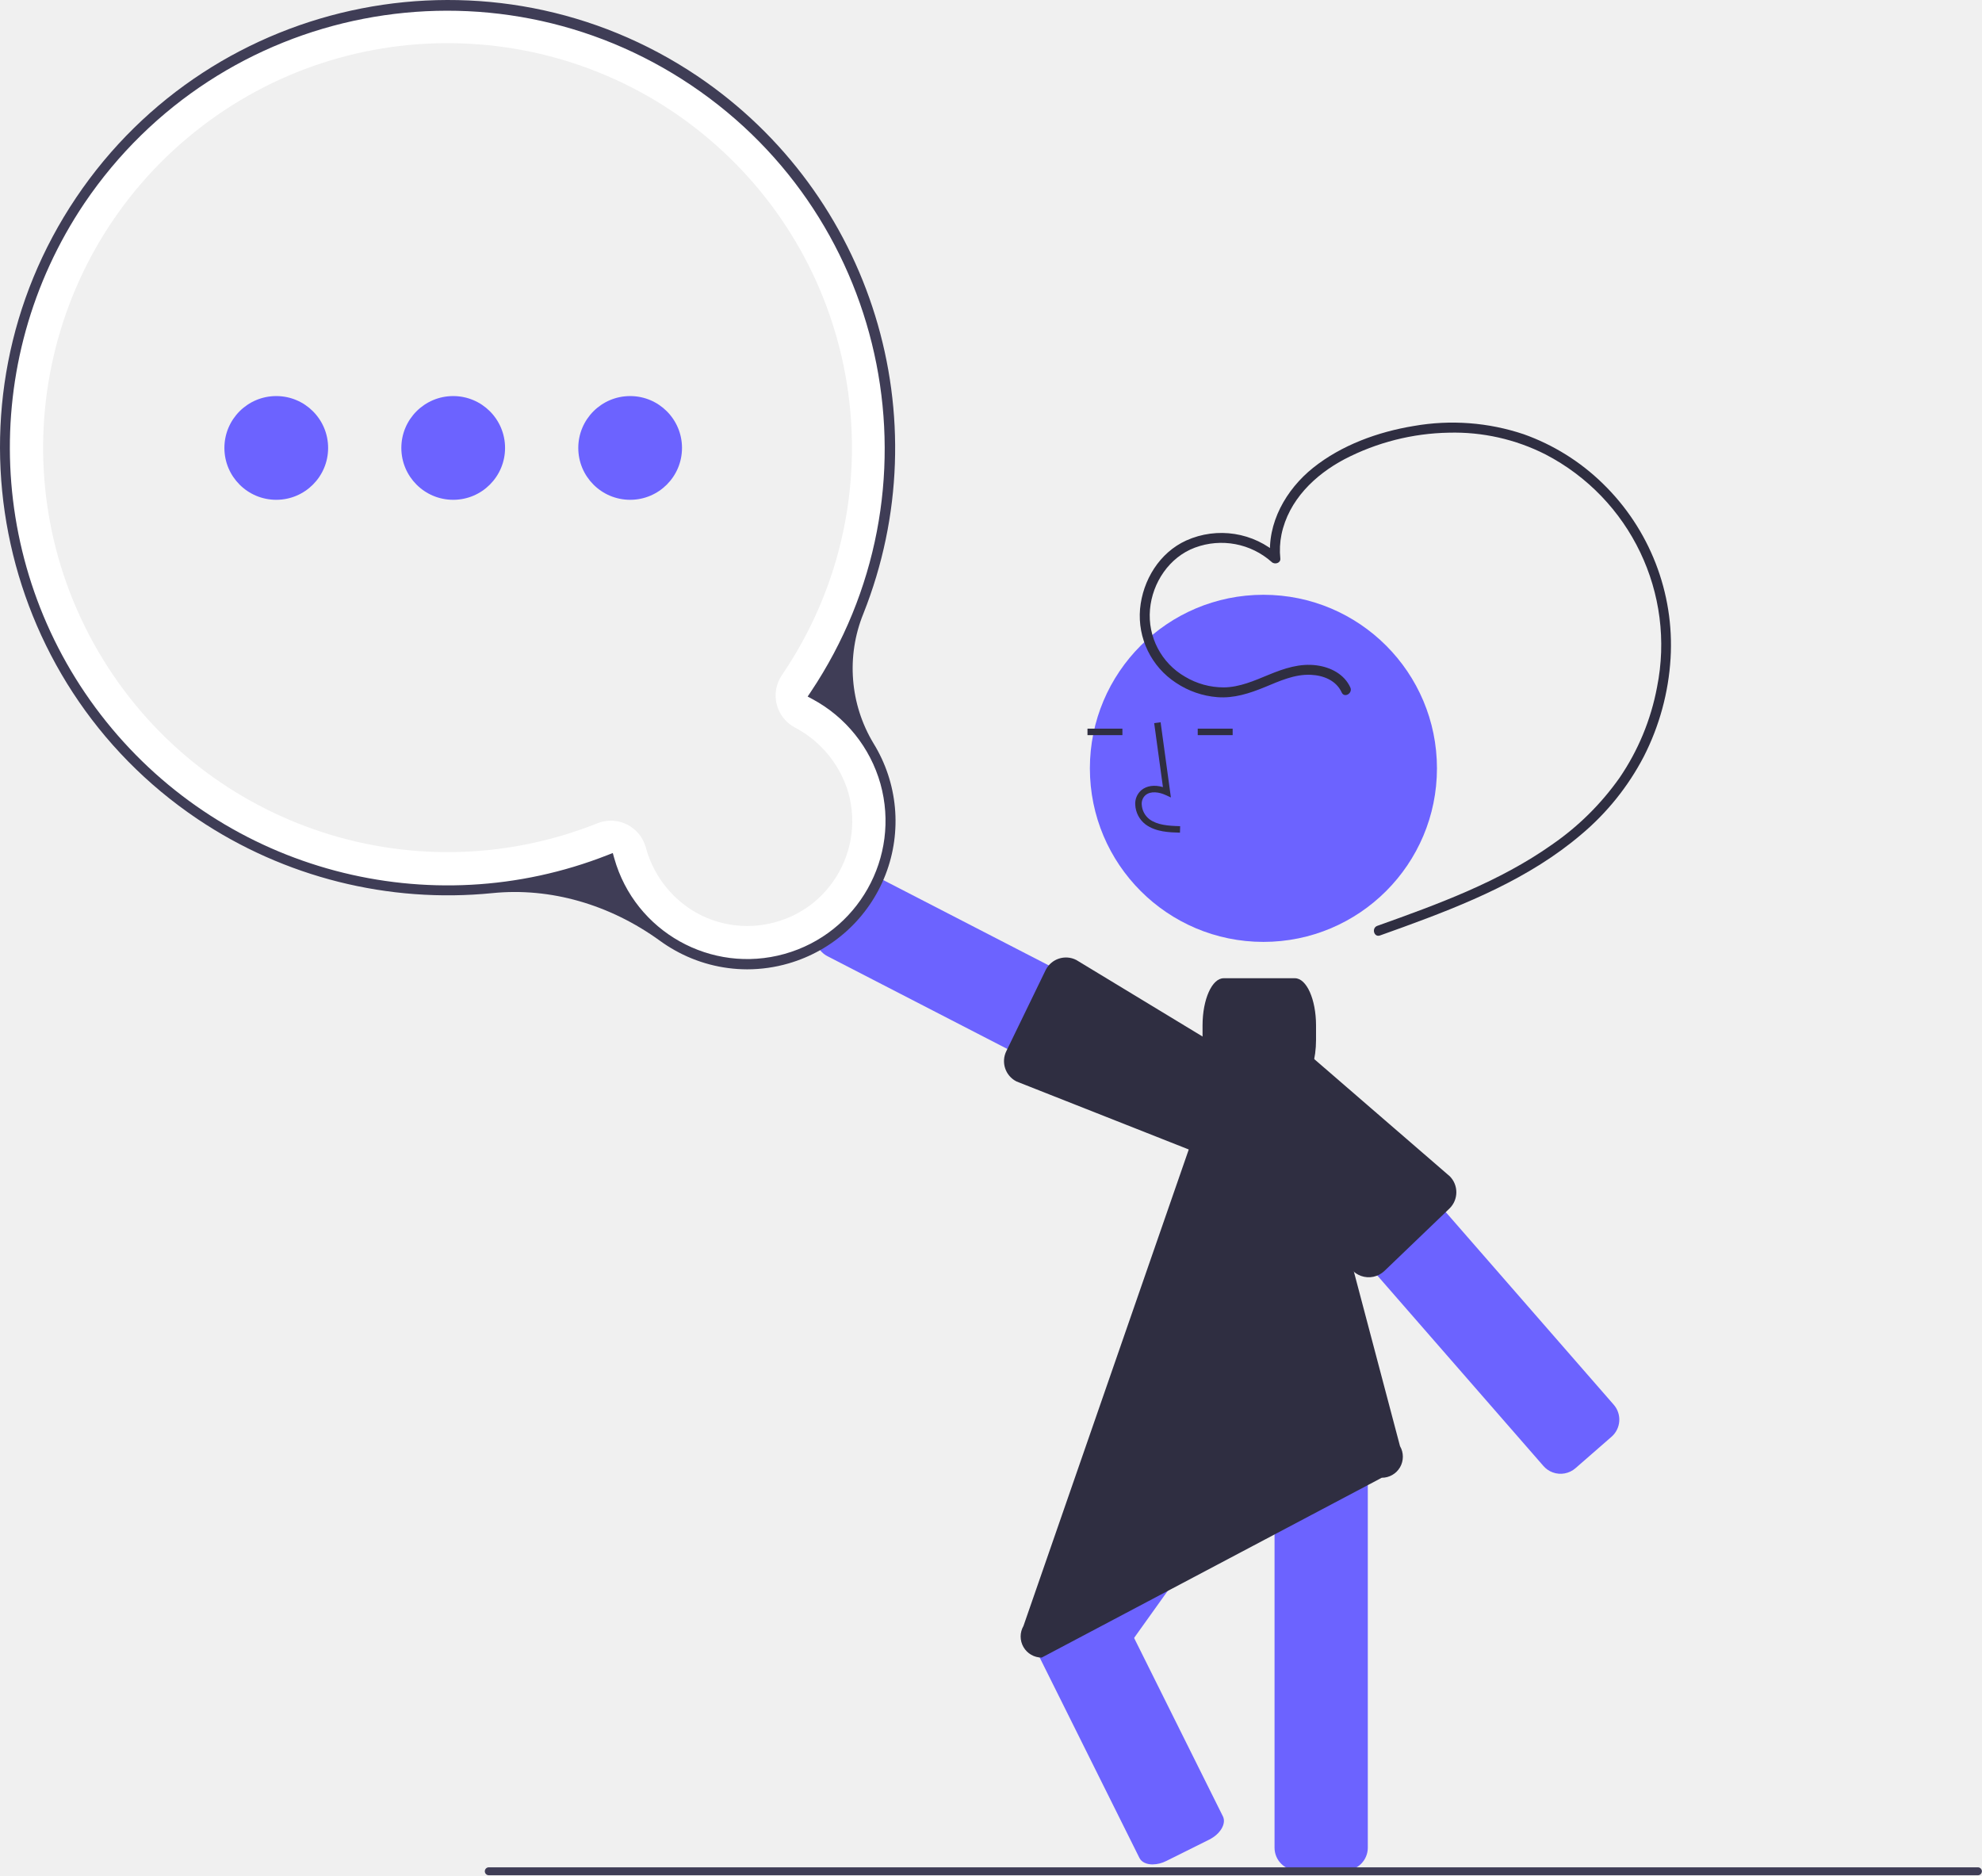
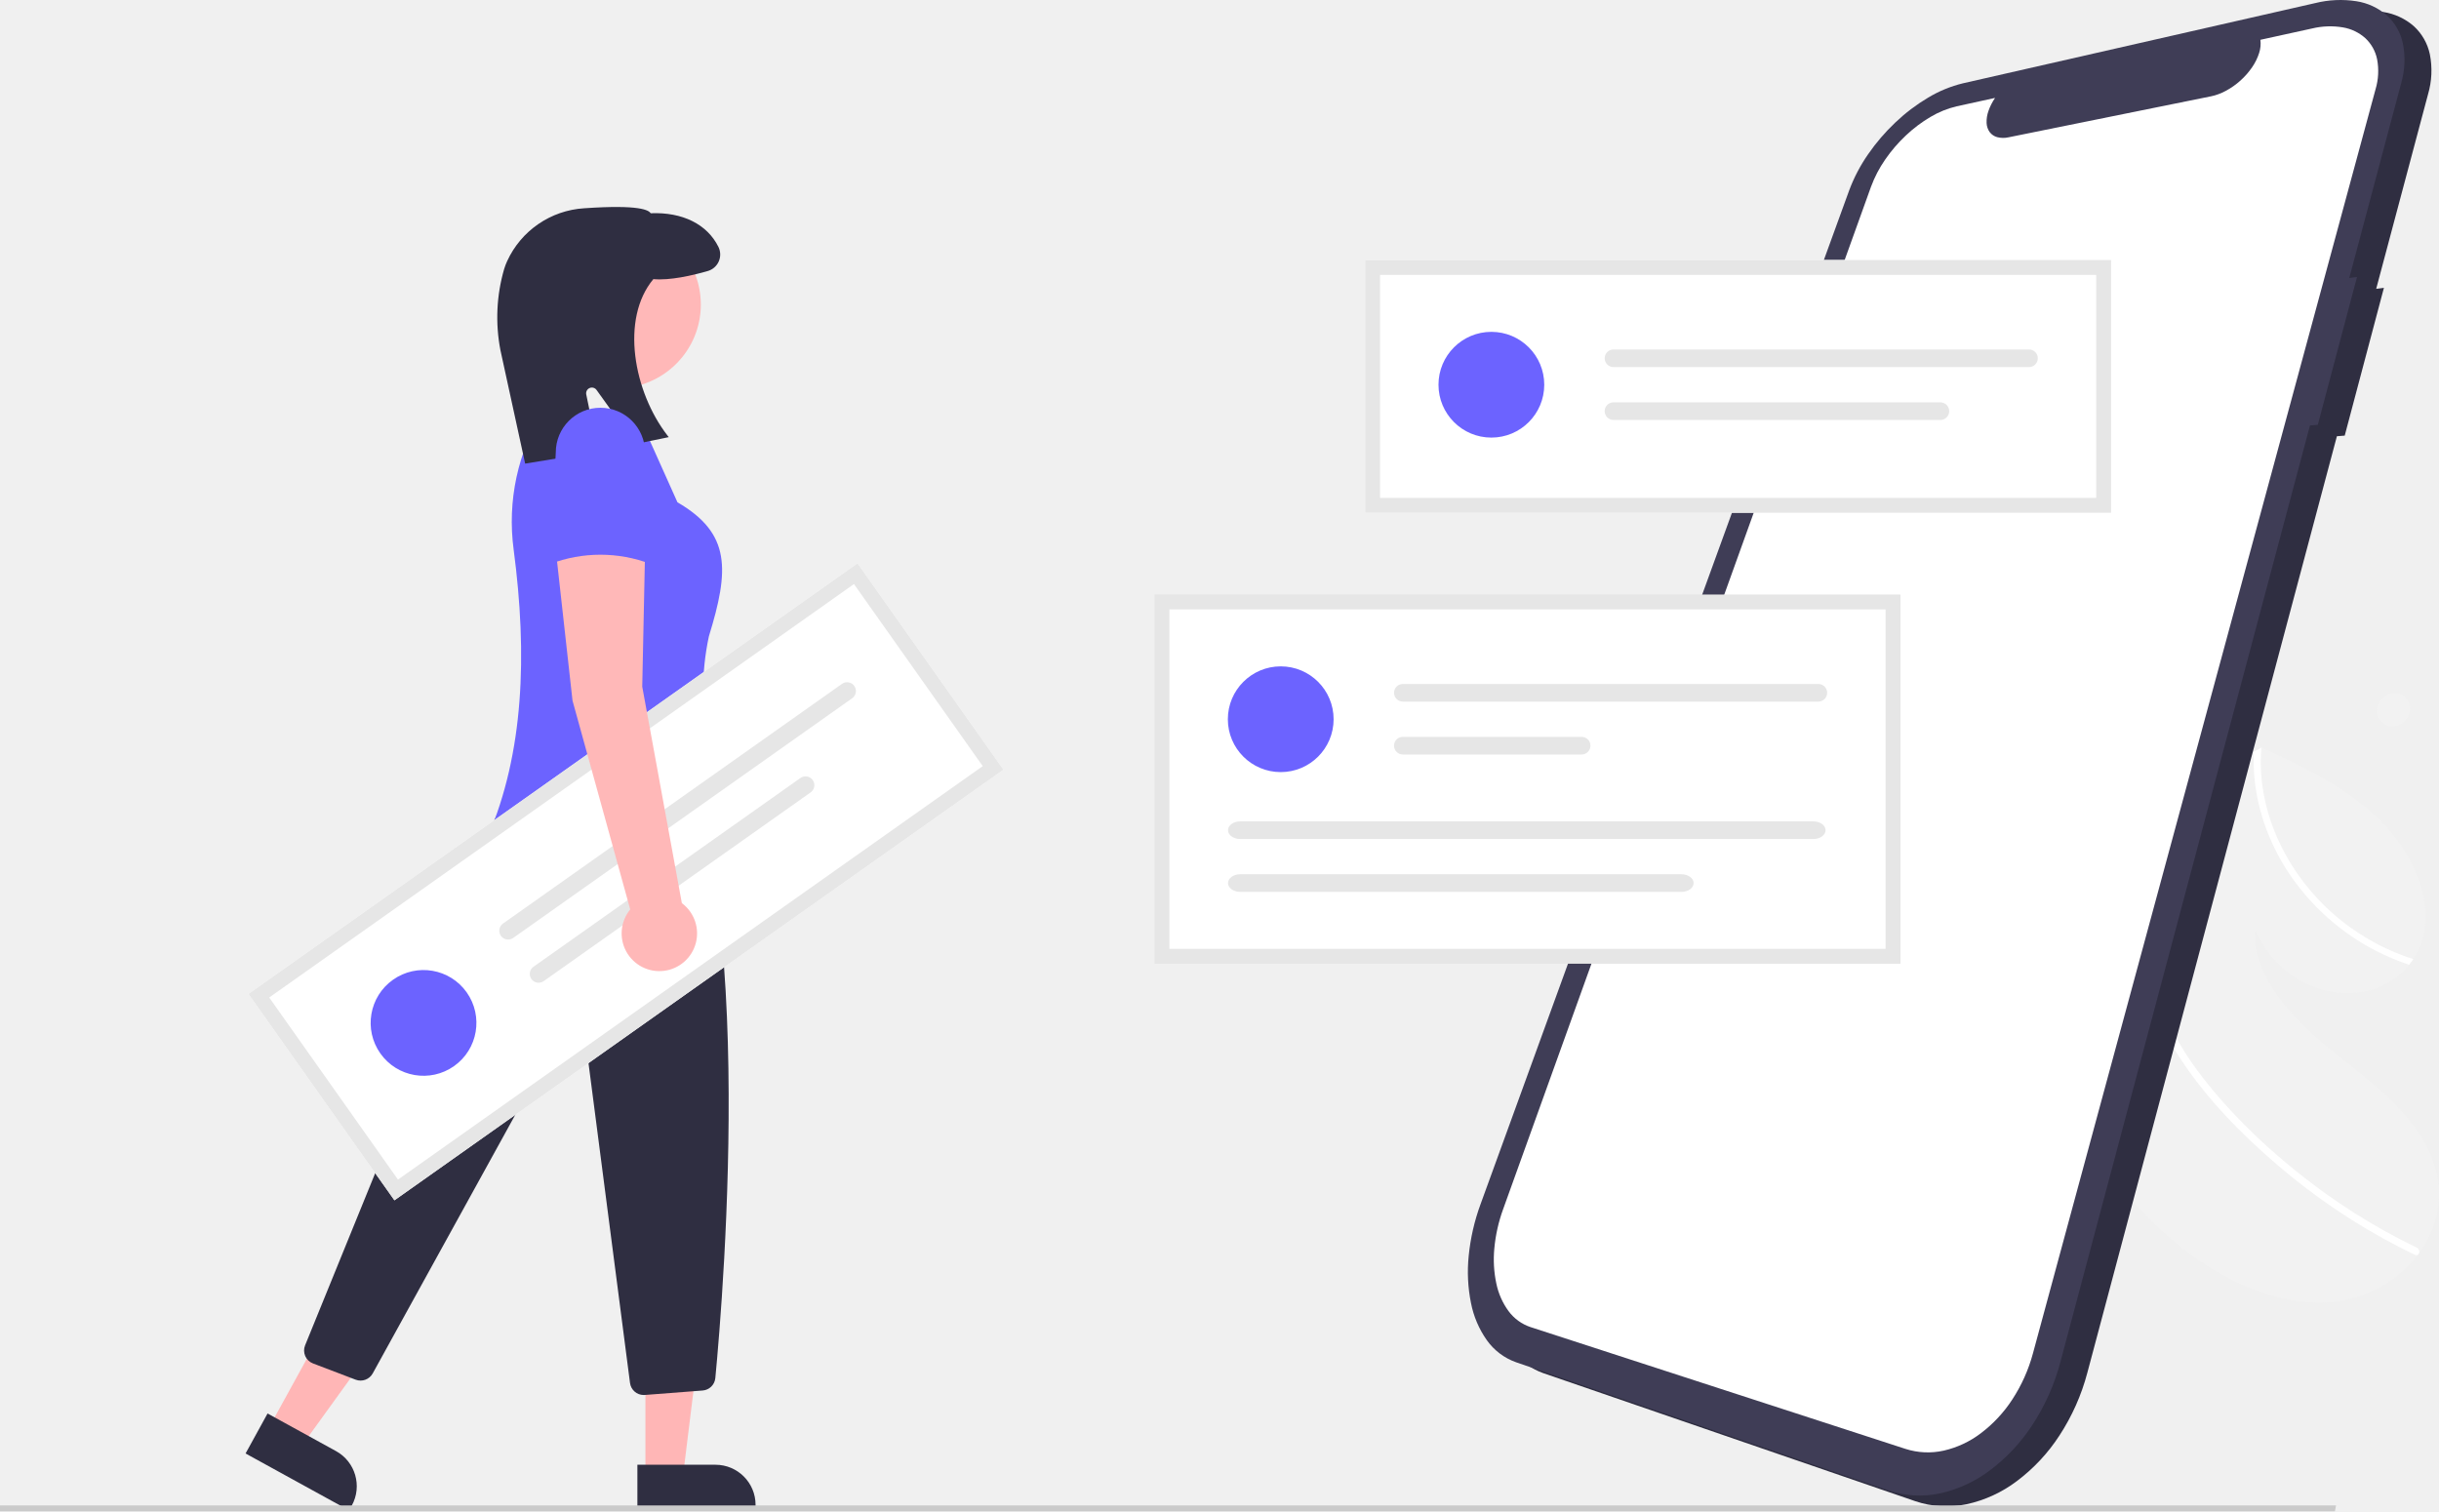
- <svg xmlns="http://www.w3.org/2000/svg" data-name="Layer 1" width="595.246" height="563.116" viewBox="0 0 595.246 563.116">
-   <path d="M768.689,610.581a6.823,6.823,0,0,0,6.845-1.255l10.832-9.447a6.824,6.824,0,0,0,.657-9.618l-78.737-90.281a6.824,6.824,0,0,0-9.618-.657l-10.832,9.447a6.824,6.824,0,0,0-.657,9.617l78.737,90.281A6.776,6.776,0,0,0,768.689,610.581Z" transform="translate(-302.3769 -168.4419)" fill="#6c63ff" />
-   <path d="M660.473,511.236a6.85,6.85,0,0,0,2.088-.328,6.769,6.769,0,0,0,3.984-3.366l6.586-12.775a6.823,6.823,0,0,0-2.935-9.182L563.723,430.69a6.824,6.824,0,0,0-9.182,2.935l-6.586,12.775a6.823,6.823,0,0,0,2.935,9.182L657.363,510.477A6.773,6.773,0,0,0,660.473,511.236Z" transform="translate(-302.3769 -168.4419)" fill="#6c63ff" />
-   <path d="M662.393,514.327a6.837,6.837,0,0,0,6.107-3.764l6.448-12.845a6.804,6.804,0,0,0,.528-4.684c-.043-.174-.092-.348-.15-.52h0c-.13-.392-.272-1.004-.436-1.713-.523-2.26-1.173-5.072-2.498-5.737l-46.785-28.357a6.813,6.813,0,0,0-9.164,2.976l-.02.039L604.622,484.046a6.823,6.823,0,0,0,3.037,9.145l51.73,20.423A6.677,6.677,0,0,0,662.393,514.327Z" transform="translate(-302.3769 -168.4419)" fill="#2f2e41" />
-   <circle cx="379.437" cy="230.723" r="52.118" fill="#6c63ff" />
-   <path d="M691.973,730.111h14.373a6.824,6.824,0,0,0,6.817-6.817V601.554a6.824,6.824,0,0,0-6.817-6.817H691.973a6.824,6.824,0,0,0-6.817,6.817V723.294A6.824,6.824,0,0,0,691.973,730.111Z" transform="translate(-302.3769 -168.4419)" fill="#6c63ff" />
-   <path d="M630.045,673.451a6.813,6.813,0,0,0,5.554-2.849l69.675-97.446a6.824,6.824,0,0,0-1.58-9.51L692.002,555.286a6.823,6.823,0,0,0-9.51,1.58L612.818,654.311a6.824,6.824,0,0,0,1.581,9.51l11.692,8.36A6.781,6.781,0,0,0,630.045,673.451Z" transform="translate(-302.3769 -168.4419)" fill="#6c63ff" />
-   <path d="M648.53,728.302a9.384,9.384,0,0,0,4.117-1.03l12.867-6.406c3.365-1.676,5.219-4.813,4.133-6.994l-33.161-66.608c-1.086-2.181-4.706-2.592-8.072-.918l-12.867,6.406a9.074,9.074,0,0,0-3.688,3.206,3.852,3.852,0,0,0-.445,3.787l33.161,66.608C645.211,727.631,646.716,728.302,648.53,728.302Z" transform="translate(-302.3769 -168.4419)" fill="#6c63ff" />
-   <path d="M711.082,551.573a6.837,6.837,0,0,0,7.139-1.544l19.499-18.71a6.816,6.816,0,0,0,.078-9.639l-.005-.005-41.444-35.83c-1.012-1.031-3.888-.782-6.198-.584-.725.063-1.351.116-1.765.113-.181-.001-.362.005-.541.018h0a6.805,6.805,0,0,0-4.294,1.945l-10.235,10.09a6.825,6.825,0,0,0-.069,9.64l35.304,42.862A6.873,6.873,0,0,0,711.082,551.573Z" transform="translate(-302.3769 -168.4419)" fill="#2f2e41" />
-   <path d="M656.751,418.482l.054-1.948c-3.623-.101-6.818-.328-9.218-2.082a5.987,5.987,0,0,1-2.319-4.41,3.422,3.422,0,0,1,1.123-2.819c1.593-1.346,4.157-.91,6.026-.053l1.611.739-3.09-22.583-1.93.264,2.629,19.21c-2.539-.747-4.892-.425-6.503.936a5.328,5.328,0,0,0-1.812,4.375,7.92,7.92,0,0,0,3.116,5.914C649.523,418.279,653.531,418.391,656.751,418.482Z" transform="translate(-302.3769 -168.4419)" fill="#2f2e41" />
-   <rect x="326.6" y="218.806" width="10.489" height="1.948" fill="#2f2e41" />
-   <rect x="359.709" y="218.806" width="10.489" height="1.948" fill="#2f2e41" />
-   <path d="M609.749,656.699l56.853-163.86c-1.835-2.481-3.066-6.971-3.069-12.117V476.363c.004-7.82,2.835-14.157,6.33-14.165h21.424c3.494.009,6.326,6.346,6.33,14.165v4.359c-.003,5.667-1.495,10.542-3.644,12.807l28.861,109.17a6.316,6.316,0,0,1-5.482,9.495l-102.121,54a6.33,6.33,0,0,1-5.482-9.495Z" transform="translate(-302.3769 -168.4419)" fill="#2f2e41" />
-   <path d="M505.504,452.917a43.215,43.215,0,0,1-20.418-25.655,133.444,133.444,0,0,1-122.789-13.679c-61.056-41.075-77.312-124.164-36.237-185.221s124.165-77.311,185.22-36.237c60.903,40.972,77.229,123.751,36.543,184.764a43.725,43.725,0,0,1,20.897,26.368,43.507,43.507,0,0,1-30.157,53.631,43.245,43.245,0,0,1-33.061-3.971Z" transform="translate(-302.3769 -168.4419)" fill="#fff" />
-   <path d="M510.359,441.855a32.289,32.289,0,0,1-14.062-19.046,10.858,10.858,0,0,0-14.426-7.176l-.662.26a121.454,121.454,0,1,1,56.352-45.246l-.395.587a10.861,10.861,0,0,0,3.891,15.641,32.506,32.506,0,0,1,16.112,19.632,31.515,31.515,0,0,1-4.827,26.984,30.983,30.983,0,0,1-14.296,10.949,31.861,31.861,0,0,1-11.252,2.066A31.438,31.438,0,0,1,510.359,441.855Z" transform="translate(-302.3769 -168.4419)" fill="#f0f0f0" />
-   <path d="M505.014,453.789a45.449,45.449,0,0,1-4.394-2.814c-15.153-10.994-33.032-16.085-50.34-14.342a134.744,134.744,0,0,1-88.54-22.22c-61.513-41.382-77.891-125.095-36.509-186.608,41.382-61.513,125.094-77.892,186.608-36.509a134.687,134.687,0,0,1,49.817,161.458,43.588,43.588,0,0,0,3.066,38.926,44.488,44.488,0,0,1-25.544,66.074,44.78,44.78,0,0,1-12.416,1.768h0A44.488,44.488,0,0,1,505.014,453.789ZM327.72,229.479a131.454,131.454,0,0,0,157.147,195.721l1.546-.608.448,1.6a41.507,41.507,0,0,0,79.936-22.395,41.707,41.707,0,0,0-20.4-25.407l-1.463-.782.926-1.378a131.454,131.454,0,0,0-218.139-146.75Z" transform="translate(-302.3769 -168.4419)" fill="#3f3d56" />
-   <circle cx="189.248" cy="134.51" r="15.575" fill="#6c63ff" />
-   <circle cx="136.108" cy="134.51" r="15.575" fill="#6c63ff" />
-   <circle cx="82.968" cy="134.51" r="15.575" fill="#6c63ff" />
-   <path d="M705.325,376.391c-1.65-3.643-5.513-5.154-9.316-5.315-4.881-.207-9.377,1.891-13.793,3.704-4.56,1.872-9.228,3.4-14.222,3.015a26.035,26.035,0,0,1-12.398-4.29,24.024,24.024,0,0,1-10.831-22.213c.801-8.622,5.838-16.896,13.864-20.544a25.766,25.766,0,0,1,27.824,4.368l-2.561,1.061c-1.066-10.64,4.721-20.76,12.84-27.253,8.564-6.85,19.519-10.81,30.258-12.568A67.194,67.194,0,0,1,760,298.84a65.418,65.418,0,0,1,23.637,14.703,67.582,67.582,0,0,1,20.457,52.579A74.776,74.776,0,0,1,796.056,395.617a77.007,77.007,0,0,1-18.815,23.43c-15.426,13.144-34.541,20.908-53.377,27.772q-3.516,1.281-7.042,2.533c-1.822.65-2.606-2.248-.798-2.893,18.172-6.481,36.669-13.215,52.537-24.447a81.26,81.26,0,0,0,20.205-20.007A71.583,71.583,0,0,0,800.018,374.836a64.457,64.457,0,0,0-33.506-69.948,60.611,60.611,0,0,0-28.999-6.518,70.737,70.737,0,0,0-31.331,7.954c-8.976,4.747-16.797,12.346-18.939,22.6a23.783,23.783,0,0,0-.35,7.252c.137,1.372-1.69,1.873-2.561,1.061a22.741,22.741,0,0,0-23.074-4.355c-7.701,2.854-12.814,10.529-13.509,18.583a21.153,21.153,0,0,0,10.553,20.198,22.577,22.577,0,0,0,11.617,3.196c4.775-.045,9.174-2.022,13.514-3.805,4.637-1.906,9.342-3.494,14.416-2.807,4.166.564,8.263,2.648,10.067,6.629.79,1.745-1.794,3.272-2.59,1.514Z" transform="translate(-302.3769 -168.4419)" fill="#2f2e41" />
-   <path d="M449.138,731.558h447.294a1.191,1.191,0,0,0,0-2.381h-447.294a1.191,1.191,0,0,0,0,2.381Z" transform="translate(-302.3769 -168.4419)" fill="#3f3d56" />
+ <svg xmlns="http://www.w3.org/2000/svg" data-name="Layer 1" width="905.719" height="561.282" viewBox="0 0 905.719 561.282">
+   <path id="bfbd69ed-0a30-4239-a70d-8568b89194ba-443" data-name="Path 3" d="M934.202,609.479q-.303-.384-.6-.769t-.593-.772q-.295-.387-.587-.776t-.582-.783q-.485-11.282-.014-22.365.461-11.004,1.862-21.744,1.385-10.659,3.669-20.989,2.266-10.251,5.402-20.115.357-1.137.728-2.265t.755-2.242q.382-1.119.778-2.228t.803-2.209q3.02-8.237,6.649-16.07,3.603-7.779,7.784-15.127,4.148-7.297,8.845-14.144,4.663-6.796,9.846-13.117l.545-.661.546-.657.548-.654.55-.65.396-.467.4-.465q.201-.232.404-.461t.412-.455l.328-.18.326-.178.325-.178.324-.177.02-.007.02-.01.02-.01.021-.007.131-.071.129-.072.127-.072.123-.072.564-.303.562-.298.562-.297.558-.3-.425-.213-1.069-.532.007-.004q.138.059.273.124t.272.126q.138.064.272.128t.27.131l.103.044.105.045.106.045a.726.726,0,0,1,.102.05.555.555,0,0,0,.092.039l.092.039.092.039.092.039c3.894,1.785,7.798,3.596,11.652,5.496s7.648,3.88,11.339,6.011a121.141,121.141,0,0,1,10.688,6.91,87.69,87.69,0,0,1,9.714,8.144,63.862,63.862,0,0,1,8.552,10.322,56.729,56.729,0,0,1,6.012,11.738,42.014,42.014,0,0,1,2.62,12.266,30.2,30.2,0,0,1-1.67,11.895q-.273.746-.589,1.471t-.674,1.428q-.358.703-.759,1.381t-.841,1.332q-.184.273-.375.54t-.388.53q-.197.263-.399.523t-.408.517a27.209,27.209,0,0,1-9.481,7.573,30.323,30.323,0,0,1-11.851,2.939,34.77,34.77,0,0,1-12.72-1.846,38.025,38.025,0,0,1-12.023-6.744,38.664,38.664,0,0,1-3.495-3.273,38.209,38.209,0,0,1-3.034-3.647,37.304,37.304,0,0,1-2.534-3.963,36,36,0,0,1-1.991-4.222,31.567,31.567,0,0,0,2.049,13.215,50.56,50.56,0,0,0,6.897,12.362,90.088,90.088,0,0,0,10.046,11.242c3.681,3.53,7.592,6.839,11.455,9.887s7.861,6.165,11.733,9.415a131.589,131.589,0,0,1,11.028,10.226,67.022,67.022,0,0,1,8.899,11.481,43.47,43.47,0,0,1,5.343,13.227,34.426,34.426,0,0,1-.165,15.432,36.947,36.947,0,0,1-2.525,7.152,40.388,40.388,0,0,1-3.914,6.573l-.141.189-.141.188-.144.187-.147.186a44.711,44.711,0,0,1-13.594,11.803,45.592,45.592,0,0,1-8.369,3.655,47.1,47.1,0,0,1-9.14,1.967,59.57,59.57,0,0,1-17.665-1.011,78.584,78.584,0,0,1-17.316-5.794,105.262,105.262,0,0,1-16.323-9.511,130.053,130.053,0,0,1-14.702-12.114q-1.832-1.746-3.599-3.557t-3.465-3.682q-1.701-1.872-3.327-3.801T934.202,609.479Z" transform="translate(-147.1403 -169.3592)" fill="#f2f2f2" />
+   <path id="a2347809-d406-465d-97ee-6d57ebf46a78-444" data-name="Path 4" d="M1029.153,522.333a86.052,86.052,0,0,1-10.501-6.444,86.924,86.924,0,0,1-17.714-16.951,83.761,83.761,0,0,1-6.819-10.126,81.813,81.813,0,0,1-4.488-9.255,77.526,77.526,0,0,1-3.195-9.513,72.924,72.924,0,0,1-1.87-9.621,68.32,68.32,0,0,1-.524-9.585q.007-.271.013-.538t.013-.538q.007-.271.021-.535l.026-.532q-.23.181-.459.366l-.457.371-.455.374-.453.375-.291.241-.292.243-.29.245-.287.245.396-.466.407-.481q.201-.232.404-.461t.412-.455l.328-.18.326-.178.318-.177.324-.177.02-.007.02-.01.02-.01.021-.007.131-.071.13-.072.127-.072.123-.072.564-.303.562-.298.562-.297.562-.298-.44-.218-1.069-.533.007-.004q.138.059.273.124t.272.126q.138.064.272.128t.27.131l.103.044.105.045.106.045a.708.708,0,0,1,.102.05l-.01.17-.012.159-.009.158-.009.16a64.981,64.981,0,0,0,.837,16.145,72.713,72.713,0,0,0,4.779,15.951,79.622,79.622,0,0,0,8.47,15.012,83.981,83.981,0,0,0,11.859,13.308,85.448,85.448,0,0,0,14.46,10.435,83.216,83.216,0,0,0,7.878,3.975,80.639,80.639,0,0,0,8.188,3.076q-.184.273-.375.54t-.388.53q-.197.263-.399.523t-.408.517q-1.61-.533-3.203-1.135t-3.17-1.268q-1.577-.667-3.132-1.4T1029.153,522.333Z" transform="translate(-147.1403 -169.3592)" fill="#fff" />
+   <path id="fd435d97-ab67-4bbc-9247-61e184ba81ed-445" data-name="Path 5" d="M956.903,562.658q-1.792-2.677-3.384-5.452t-2.974-5.629q-1.383-2.854-2.555-5.78t-2.122-5.903q-.486-1.579-.896-3.169t-.743-3.185q-.333-1.595-.591-3.197t-.436-3.202q-.09-.745-.162-1.494t-.128-1.495q-.056-.748-.094-1.494t-.062-1.49q.357-1.137.728-2.265t.752-2.247q.382-1.119.778-2.228t.805-2.209q-.089.922-.153,1.849t-.101,1.859q-.037.932-.048,1.869t.004,1.877q-.002.513.009,1.025t.027,1.025q.018.512.045,1.025t.061,1.025a65.149,65.149,0,0,0,1.798,11.366,76.157,76.157,0,0,0,3.688,11.054,91.501,91.501,0,0,0,5.312,10.628,110,110,0,0,0,6.659,10.093q3.88,5.246,8.202,10.216t8.972,9.668q4.654,4.693,9.582,9.096t10.019,8.502q5.214,4.208,10.639,8.097t11.027,7.436q5.6,3.546,11.368,6.747t11.667,6.035a1.655,1.655,0,0,1,.481.356,1.719,1.719,0,0,1,.321.49,1.663,1.663,0,0,1,.136.563,1.519,1.519,0,0,1-.076.577,1.233,1.233,0,0,1-.084.233,1.179,1.179,0,0,1-.126.205,1.148,1.148,0,0,1-.163.174,1.13,1.13,0,0,1-.196.134.959.959,0,0,1-.231.072,1,1,0,0,1-.243.013,1.052,1.052,0,0,1-.244-.045,1.12,1.12,0,0,1-.235-.101q-.729-.35-1.457-.702t-1.453-.709q-.726-.357-1.449-.72t-1.446-.737q-6.012-3.089-11.864-6.547t-11.528-7.278q-5.674-3.818-11.143-7.98t-10.707-8.654c-3.373-2.883-6.703-5.864-9.953-8.946s-6.419-6.263-9.47-9.546-5.98-6.665-8.755-10.149S959.322,566.344,956.903,562.658Z" transform="translate(-147.1403 -169.3592)" fill="#fff" />
+   <path id="e3ba7b84-95ab-4be0-b084-77760c6da15d-446" data-name="Path 1" d="M1032.409,276.243l-2.871.373,19.25-72.249a31.188,31.188,0,0,0,.673-14.853,19.606,19.606,0,0,0-5.987-10.465,22.412,22.412,0,0,0-11.275-5.233,38.793,38.793,0,0,0-15.276.684h0l-130.828,29.794a46.2,46.2,0,0,0-12.961,5.332,67.968,67.968,0,0,0-12.134,9.2,74.168,74.168,0,0,0-10.159,11.847,60.39,60.39,0,0,0-7.016,13.408h0l-136.885,376.499a77.742,77.742,0,0,0-4.4,19.21,58.292,58.292,0,0,0,.839,17.455,35.862,35.862,0,0,0,5.908,13.871,22.537,22.537,0,0,0,10.842,8.178h0l138.228,47.586a35.989,35.989,0,0,0,19.077,1.136,47.784,47.784,0,0,0,18.695-8.609,66.208,66.208,0,0,0,15.782-16.913,79.754,79.754,0,0,0,10.361-23.31h0l92.672-347.808,2.908-.233Z" transform="translate(-147.1403 -169.3592)" fill="#2f2e41" />
+   <path id="b5993d63-c6a8-428b-8f96-914fd0c3ef98-447" data-name="Path 1" d="M1022.409,272.243l-2.871.373,19.25-72.249a31.188,31.188,0,0,0,.673-14.853,19.606,19.606,0,0,0-5.987-10.465,22.412,22.412,0,0,0-11.275-5.233,38.793,38.793,0,0,0-15.276.684h0l-130.828,29.794a46.2,46.2,0,0,0-12.961,5.332,67.968,67.968,0,0,0-12.134,9.2,74.168,74.168,0,0,0-10.159,11.847,60.39,60.39,0,0,0-7.016,13.408h0l-136.885,376.499a77.742,77.742,0,0,0-4.4,19.21,58.292,58.292,0,0,0,.839,17.455,35.862,35.862,0,0,0,5.908,13.871,22.537,22.537,0,0,0,10.842,8.178h0l138.228,47.586a35.989,35.989,0,0,0,19.077,1.136,47.784,47.784,0,0,0,18.695-8.609,66.208,66.208,0,0,0,15.782-16.913,79.754,79.754,0,0,0,10.361-23.31h0l92.672-347.808,2.908-.233Z" transform="translate(-147.1403 -169.3592)" fill="#3f3d56" />
+   <path id="f76bb9a3-d246-4a39-a954-55c4fdcd575d-448" data-name="Path 2" d="M1005.766,179.927l-19.231,4.213a11.217,11.217,0,0,1-.485,4.945,20,20,0,0,1-2.579,5.234,27.793,27.793,0,0,1-9.734,8.759q-.7.372-1.395.687t-1.39.572q-.692.257-1.375.454t-1.35.332l-75.19,15.225a8.922,8.922,0,0,1-4.235-.048,5.2,5.2,0,0,1-2.8-1.886,6.206,6.206,0,0,1-1.142-3.38,11.919,11.919,0,0,1,.721-4.549q.2-.589.456-1.186t.558-1.194q.3-.6.655-1.194t.749-1.187l-14.237,3.119a34.194,34.194,0,0,0-9.736,3.94,50.634,50.634,0,0,0-9.156,6.9,55.392,55.392,0,0,0-7.67,8.932,44.984,44.984,0,0,0-5.265,10.107l-136.628,379.771a57.818,57.818,0,0,0-3.246,14.478,43.026,43.026,0,0,0,.737,13.06,26.348,26.348,0,0,0,4.537,10.266,16.72,16.72,0,0,0,8.167,5.935h0l139.245,45.238a27.1,27.1,0,0,0,14.206.637,35.981,35.981,0,0,0,13.81-6.479,49.533,49.533,0,0,0,11.632-12.5,59.489,59.489,0,0,0,7.687-17.178h0l127.226-469.482a23.523,23.523,0,0,0,.577-11.046,14.745,14.745,0,0,0-4.357-7.867,16.61,16.61,0,0,0-8.343-4.021A28.647,28.647,0,0,0,1005.766,179.927Z" transform="translate(-147.1403 -169.3592)" fill="#fff" />
+   <path d="M931.091,359.791H654.096V265.926H931.091Z" transform="translate(-147.1403 -169.3592)" fill="#fff" />
+   <rect x="431.495" y="223.561" width="271.474" height="131.596" fill="#fff" />
+   <circle cx="475.597" cy="267.117" r="19.637" fill="#6c63ff" />
+   <path d="M668.089,423.385a3.273,3.273,0,0,0,0,6.546H822.378a3.273,3.273,0,0,0,0-6.546Z" transform="translate(-147.1403 -169.3592)" fill="#e6e6e6" />
+   <path d="M668.089,443.022a3.273,3.273,0,1,0-.014,6.546H734.48a3.273,3.273,0,1,0,0-6.546Z" transform="translate(-147.1403 -169.3592)" fill="#e6e6e6" />
+   <path d="M607.676,474.415c-2.49,0-4.515,1.468-4.515,3.273s2.026,3.273,4.515,3.273H820.547c2.49,0,4.515-1.468,4.515-3.273s-2.026-3.273-4.515-3.273Z" transform="translate(-147.1403 -169.3592)" fill="#e6e6e6" />
+   <path d="M607.676,494.052c-2.49,0-4.515,1.468-4.515,3.273s2.026,3.273,4.515,3.273H771.547c2.49,0,4.515-1.468,4.515-3.273s-2.026-3.273-4.515-3.273Z" transform="translate(-147.1403 -169.3592)" fill="#e6e6e6" />
+   <path d="M852.87,527.277H575.874V390.16H852.87Zm-271.474-5.522H847.349V395.681H581.396Z" transform="translate(-147.1403 -169.3592)" fill="#e6e6e6" />
+   <circle cx="553.819" cy="142.883" r="19.637" fill="#6c63ff" />
+   <path d="M746.31,299.151a3.273,3.273,0,0,0,0,6.546H900.599a3.273,3.273,0,0,0,0-6.546Z" transform="translate(-147.1403 -169.3592)" fill="#e6e6e6" />
+   <path d="M746.31,318.788a3.273,3.273,0,1,0-.014,6.546H867.701a3.273,3.273,0,1,0,0-6.546Z" transform="translate(-147.1403 -169.3592)" fill="#e6e6e6" />
+   <path d="M931.091,359.791H654.096V265.926H931.091Zm-271.474-5.522H925.57V271.447H659.617Z" transform="translate(-147.1403 -169.3592)" fill="#e6e6e6" />
+   <polygon points="239.685 547.988 253.648 547.988 260.291 494.129 239.682 494.13 239.685 547.988" fill="#ffb6b6" />
+   <path d="M383.833,713.357h43.884a0,0,0,0,1,0,0v16.955a0,0,0,0,1,0,0H398.72a14.887,14.887,0,0,1-14.887-14.887v-2.068A0,0,0,0,1,383.833,713.357Z" transform="translate(664.4436 1274.292) rotate(179.9974)" fill="#2f2e41" />
+   <polygon points="100.06 529.892 112.296 536.619 144.066 492.624 126.007 482.696 100.06 529.892" fill="#ffb6b6" />
+   <path d="M239.702,703.836h43.884a0,0,0,0,1,0,0v16.955a0,0,0,0,1,0,0H254.589a14.887,14.887,0,0,1-14.887-14.887V703.836A0,0,0,0,1,239.702,703.836Z" transform="translate(0.61194 1293.205) rotate(-151.199)" fill="#2f2e41" />
+   <path d="M386.173,687.453a5.125,5.125,0,0,1-5.078-4.466L363.633,548.423a2.847,2.847,0,0,0-5.317-1.009L285.538,679.453a5.153,5.153,0,0,1-6.313,2.317l-15.863-6.044a5.125,5.125,0,0,1-2.922-6.721l50.415-123.846a3.948,3.948,0,0,0,.257-.981c6.828-52.851,24.202-79.727,29.364-86.706a3.969,3.969,0,0,0,.565-3.614l-.71-2.129a5.123,5.123,0,0,1,.986-4.985c18.6-21.186,51.02-9.625,51.346-9.506l.162.06.102.139c36.352,49.854,22.912,211.781,19.848,243.735a5.111,5.111,0,0,1-4.708,4.613l-21.496,1.655C386.437,687.449,386.305,687.453,386.173,687.453Z" transform="translate(-147.1403 -169.3592)" fill="#2f2e41" />
+   <circle cx="229.176" cy="113.113" r="31.075" fill="#ffb8b8" />
+   <path d="M328.274,480.208l91.44,8.322c-7.972-27.72-15.276-55.343-9.322-82.866,7.56-24.572,8.263-38.184-11.681-49.756l-13.466-30.039-24.371-.886L348.991,321.726a78.256,78.256,0,0,0-11.108,51.75C343.049,412.655,341.654,449.01,328.274,480.208Z" transform="translate(-147.1403 -169.3592)" fill="#6c63ff" />
+   <path d="M342.154,341.541l-9.198-42.215a64.257,64.257,0,0,1,1.405-30.069,24.652,24.652,0,0,1,1.117-2.936A33.758,33.758,0,0,1,364.064,246.707c20.903-1.444,23.972.76,24.728,1.847,11.812-.477,20.971,4.086,25.15,12.531a6.381,6.381,0,0,1-3.984,8.936c-5.838,1.683-14.043,3.553-20.196,3.003-12.335,14.795-7.292,41.902,5.222,58.053l.492.635-12.399,2.541-14.408-20.065a2.134,2.134,0,0,0-3.824,1.675l4.375,21.251Z" transform="translate(-147.1403 -169.3592)" fill="#2f2e41" />
+   <polygon points="867.081 561.282 0 561.282 0 559.101 867.476 559.101 867.081 561.282" fill="#cacaca" />
+   <path d="M519.772,455.212,293.611,615.144l-54.196-76.639L465.576,378.573Z" transform="translate(-147.1403 -169.3592)" fill="#fff" />
+   <circle cx="304.42" cy="549.263" r="19.637" transform="translate(-408.4046 107.2087) rotate(-35.26633)" fill="#6c63ff" />
+   <path d="M333.89,512.389a3.273,3.273,0,0,0,3.779,5.344l125.973-89.083a3.273,3.273,0,0,0-3.779-5.344Z" transform="translate(-147.1403 -169.3592)" fill="#e6e6e6" />
+   <path d="M345.228,528.422a3.273,3.273,0,0,0,3.768,5.352l.011-.008L448.12,463.678a3.273,3.273,0,1,0-3.779-5.344Z" transform="translate(-147.1403 -169.3592)" fill="#e6e6e6" />
+   <path d="M519.772,455.212,293.611,615.144l-54.196-76.639L465.576,378.573ZM294.931,607.447,512.076,453.892l-47.82-67.623L247.112,539.825Z" transform="translate(-147.1403 -169.3592)" fill="#e6e6e6" />
+   <path id="ecbdc040-0b9a-4be9-8952-5ef77de340c4-449" data-name="Ellipse 1" d="M1036.187,426.818a5.786,5.786,0,0,1,2.348.4,5.541,5.541,0,0,1,1.887,1.255,5.609,5.609,0,0,1,1.234,1.915,5.958,5.958,0,0,1,.39,2.382,6.439,6.439,0,0,1-.571,2.412,6.756,6.756,0,0,1-1.384,2,6.678,6.678,0,0,1-1.99,1.372,6.254,6.254,0,0,1-2.389.546,5.779,5.779,0,0,1-2.346-.421,5.539,5.539,0,0,1-1.875-1.265,5.613,5.613,0,0,1-1.22-1.916,5.962,5.962,0,0,1-.38-2.371,6.441,6.441,0,0,1,.569-2.4,6.756,6.756,0,0,1,1.372-1.982,6.681,6.681,0,0,1,1.976-1.373A6.261,6.261,0,0,1,1036.187,426.818Z" transform="translate(-147.1403 -169.3592)" fill="#f2f2f2" />
+   <path d="M400.346,504.779l-14.707-80.398,1.036-49.72-33.147-1.036,6.215,55.935,21.432,77.563a14.007,14.007,0,1,0,19.171-2.345Z" transform="translate(-147.1403 -169.3592)" fill="#ffb8b8" />
+   <path d="M351.457,378.804a52.381,52.381,0,0,1,37.29,0L386.675,337.371a16.573,16.573,0,0,0-16.573-16.573h0a16.573,16.573,0,0,0-16.573,16.573Z" transform="translate(-147.1403 -169.3592)" fill="#6c63ff" />
</svg>
